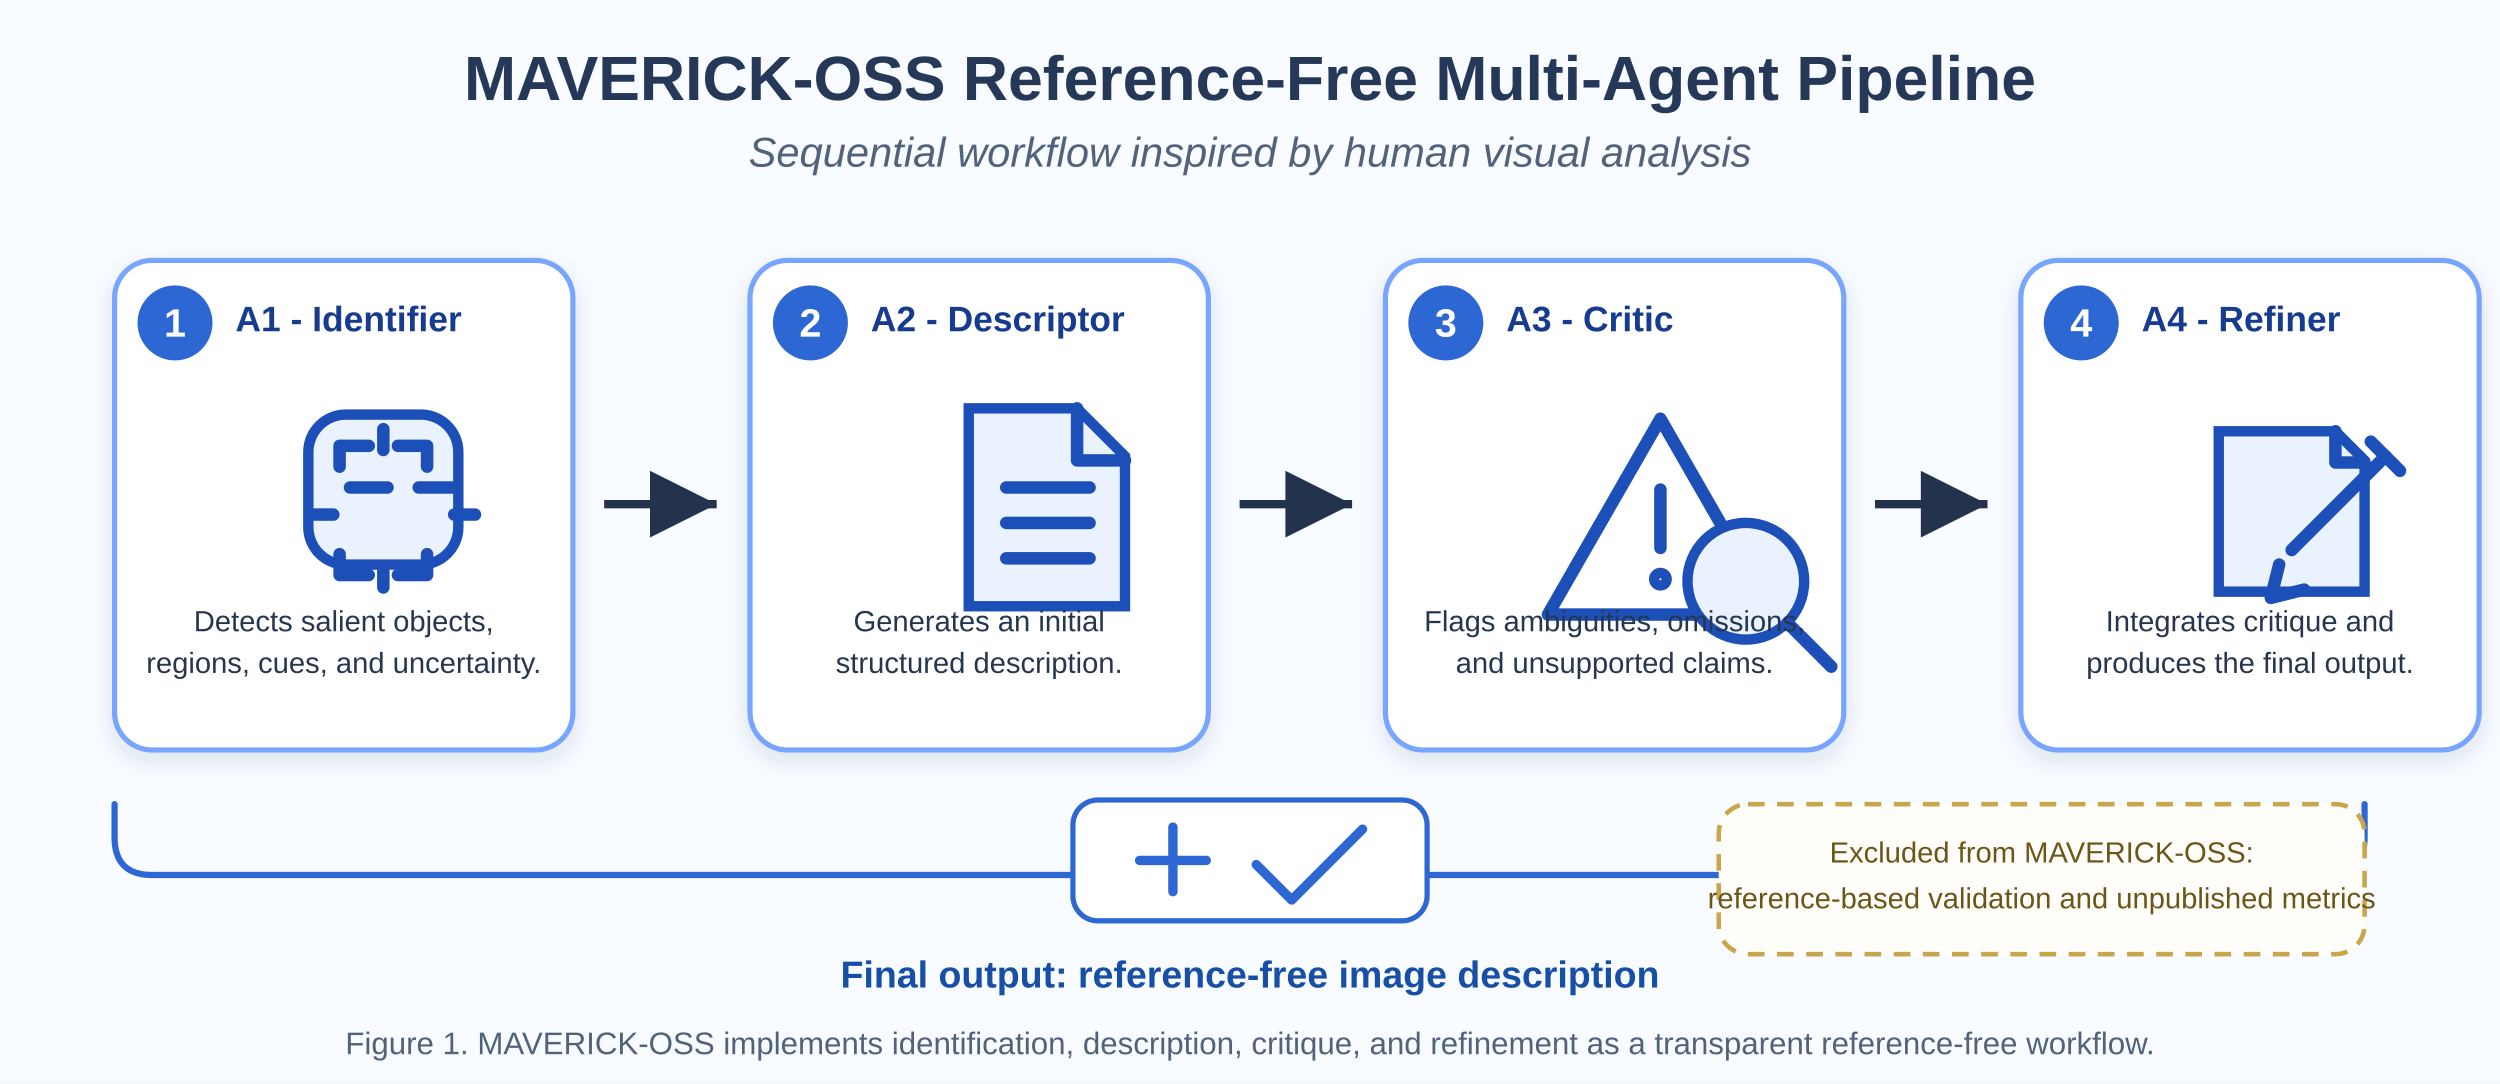
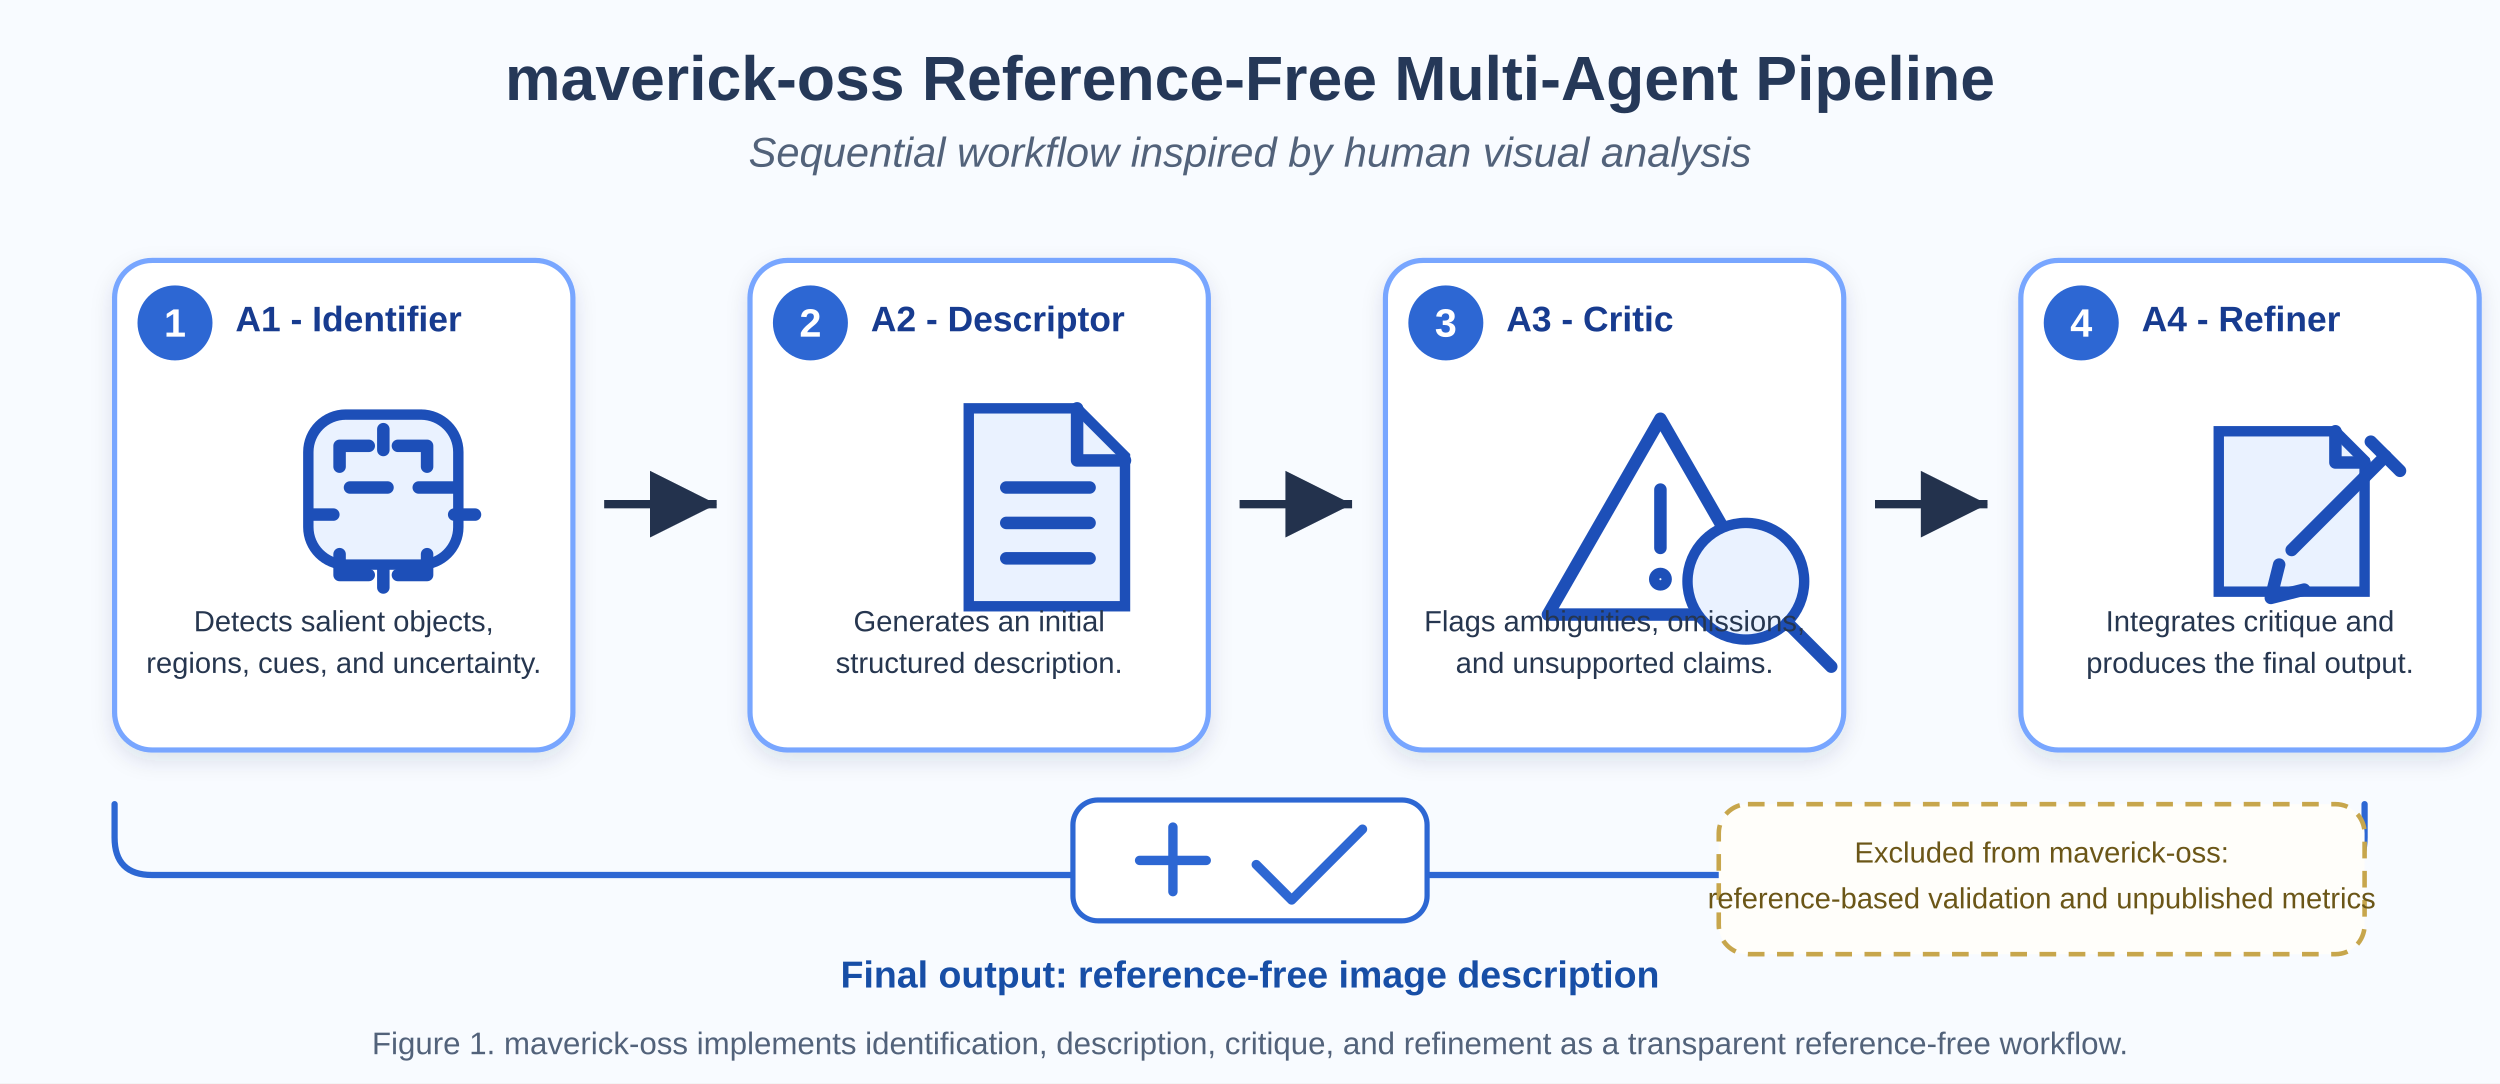
<svg xmlns="http://www.w3.org/2000/svg" width="1200" height="520" viewBox="0 0 1200 520" role="img" aria-labelledby="title desc">
  <defs>
    <marker id="arrow" markerWidth="12" markerHeight="12" refX="10" refY="6" orient="auto" markerUnits="strokeWidth">
      <path d="M2,2 L10,6 L2,10 Z" fill="#23324d" />
    </marker>
    <marker id="arrow-blue" markerWidth="12" markerHeight="12" refX="10" refY="6" orient="auto" markerUnits="strokeWidth">
      <path d="M2,2 L10,6 L2,10 Z" fill="#2d67d3" />
    </marker>
    <filter id="shadow" x="-10%" y="-10%" width="120%" height="130%">
      <feDropShadow dx="0" dy="4" stdDeviation="5" flood-color="#1d3158" flood-opacity="0.12" />
    </filter>
    <style>
      .background { fill: #f8fbff; }
      .title { fill: #253858; font: 700 30px Arial, Helvetica, sans-serif; }
      .subtitle { fill: #52627a; font: italic 20px Arial, Helvetica, sans-serif; }
      .card { fill: #ffffff; stroke: #78a6ff; stroke-width: 2.5; filter: url(#shadow); }
      .agent-badge { fill: #2d67d3; }
      .badge-text { fill: #ffffff; font: 700 19px Arial, Helvetica, sans-serif; text-anchor: middle; dominant-baseline: central; }
      .agent-title { fill: #173b8f; font: 700 17px Arial, Helvetica, sans-serif; }
      .agent-role { fill: #24344f; font: 700 16px Arial, Helvetica, sans-serif; }
      .agent-desc { fill: #26364f; font: 14px Arial, Helvetica, sans-serif; text-anchor: middle; }
      .icon { fill: none; stroke: #1d4fb8; stroke-width: 6; stroke-linecap: round; stroke-linejoin: round; }
      .icon-fill { fill: #eaf2ff; stroke: #1d4fb8; stroke-width: 5; }
      .arrow { stroke: #23324d; stroke-width: 4; fill: none; marker-end: url(#arrow); }
      .bracket { stroke: #2d67d3; stroke-width: 3; fill: none; stroke-linecap: round; }
      .output-title { fill: #174ea6; font: 700 18px Arial, Helvetica, sans-serif; text-anchor: middle; }
      .output-box { fill: #ffffff; stroke: #2d67d3; stroke-width: 2.5; }
      .output-icon { fill: none; stroke: #2d67d3; stroke-width: 4.5; stroke-linecap: round; stroke-linejoin: round; }
      .excluded { fill: #fffefa; stroke: #c7a64c; stroke-width: 2.2; stroke-dasharray: 8 6; }
      .excluded-text { fill: #6b5617; font: 14px Arial, Helvetica, sans-serif; text-anchor: middle; }
      .caption { fill: #52627a; font: 15px Arial, Helvetica, sans-serif; text-anchor: middle; }
    </style>
  </defs>
  <rect class="background" width="1200" height="520" />
-   <text class="title" x="600" y="48" text-anchor="middle">MAVERICK-OSS Reference-Free Multi-Agent Pipeline</text>
+   <text class="title" x="600" y="48" text-anchor="middle">maverick-oss Reference-Free Multi-Agent Pipeline</text>
  <text class="subtitle" x="600" y="80" text-anchor="middle">Sequential workflow inspired by human visual analysis</text>
  <g transform="translate(55 125)">
    <rect class="card" x="0" y="0" width="220" height="235" rx="18" />
    <circle class="agent-badge" cx="29" cy="30" r="18" />
    <text class="badge-text" x="29" y="30">1</text>
    <text class="agent-title" x="58" y="34">A1 - Identifier</text>
    <g transform="translate(73 64)">
      <rect class="icon-fill" x="20" y="10" width="72" height="72" rx="18" />
      <path class="icon" d="M40 45 h18 M73 45 h18 M56 27 v-10 M56 83 v10 M32 58 h-10 M90 58 h10" />
      <path class="icon" d="M35 35 v-10 h14 M77 35 v-10 h-14 M35 77 v10 h14 M77 77 v10 h-14" />
    </g>
    <text class="agent-desc" x="110" y="178">Detects salient objects,</text>
    <text class="agent-desc" x="110" y="198">regions, cues, and uncertainty.</text>
  </g>
  <path class="arrow" d="M290 242 H344" />
  <g transform="translate(360 125)">
    <rect class="card" x="0" y="0" width="220" height="235" rx="18" />
    <circle class="agent-badge" cx="29" cy="30" r="18" />
    <text class="badge-text" x="29" y="30">2</text>
    <text class="agent-title" x="58" y="34">A2 - Descriptor</text>
    <g transform="translate(75 66)">
      <path class="icon-fill" d="M30 5 H82 L105 28 V100 H30 Z" />
      <path class="icon" d="M82 5 V30 H105" />
      <path class="icon" d="M48 43 H88 M48 60 H88 M48 77 H88" />
    </g>
    <text class="agent-desc" x="110" y="178">Generates an initial</text>
    <text class="agent-desc" x="110" y="198">structured description.</text>
  </g>
  <path class="arrow" d="M595 242 H649" />
  <g transform="translate(665 125)">
    <rect class="card" x="0" y="0" width="220" height="235" rx="18" />
    <circle class="agent-badge" cx="29" cy="30" r="18" />
    <text class="badge-text" x="29" y="30">3</text>
    <text class="agent-title" x="58" y="34">A3 - Critic</text>
    <g transform="translate(70 62)">
      <path class="icon" d="M62 14 L116 108 H8 Z" />
      <path class="icon" d="M62 48 V76" />
      <circle class="icon-fill" cx="62" cy="91" r="3" />
      <circle class="icon-fill" cx="103" cy="92" r="28" />
      <path class="icon" d="M123 112 L144 133" />
    </g>
    <text class="agent-desc" x="110" y="178">Flags ambiguities, omissions,</text>
    <text class="agent-desc" x="110" y="198">and unsupported claims.</text>
  </g>
  <path class="arrow" d="M900 242 H954" />
  <g transform="translate(970 125)">
    <rect class="card" x="0" y="0" width="220" height="235" rx="18" />
    <circle class="agent-badge" cx="29" cy="30" r="18" />
    <text class="badge-text" x="29" y="30">4</text>
    <text class="agent-title" x="58" y="34">A4 - Refiner</text>
    <g transform="translate(73 64)">
      <path class="icon-fill" d="M22 95 H92 V32 L78 18 H22 Z" />
      <path class="icon" d="M78 18 V33 H92" />
      <path class="icon" d="M57 75 L102 30" />
      <path class="icon" d="M95 23 L109 37" />
      <path class="icon" d="M51 82 L47 98 L63 94" />
    </g>
    <text class="agent-desc" x="110" y="178">Integrates critique and</text>
    <text class="agent-desc" x="110" y="198">produces the final output.</text>
  </g>
  <path class="bracket" d="M55 386 v16 q0 18 18 18 h1044 q18 0 18-18 v-16" />
  <g transform="translate(515 384)">
    <rect class="output-box" x="0" y="0" width="170" height="58" rx="12" />
    <path class="output-icon" d="M48 13 v31 M32 29 h32" />
    <path class="output-icon" d="M88 15 l17 17 l34 -34" transform="translate(0 16)" />
  </g>
  <text class="output-title" x="600" y="474">Final output: reference-free image description</text>
  <g transform="translate(825 386)">
    <rect class="excluded" x="0" y="0" width="310" height="72" rx="14" />
-     <text class="excluded-text" x="155" y="28">Excluded from MAVERICK-OSS:</text>
+     <text class="excluded-text" x="155" y="28">Excluded from maverick-oss:</text>
    <text class="excluded-text" x="155" y="50">reference-based validation and unpublished metrics</text>
  </g>
-   <text class="caption" x="600" y="506">Figure 1. MAVERICK-OSS implements identification, description, critique, and refinement as a transparent reference-free workflow.</text>
+   <text class="caption" x="600" y="506">Figure 1. maverick-oss implements identification, description, critique, and refinement as a transparent reference-free workflow.</text>
</svg>
